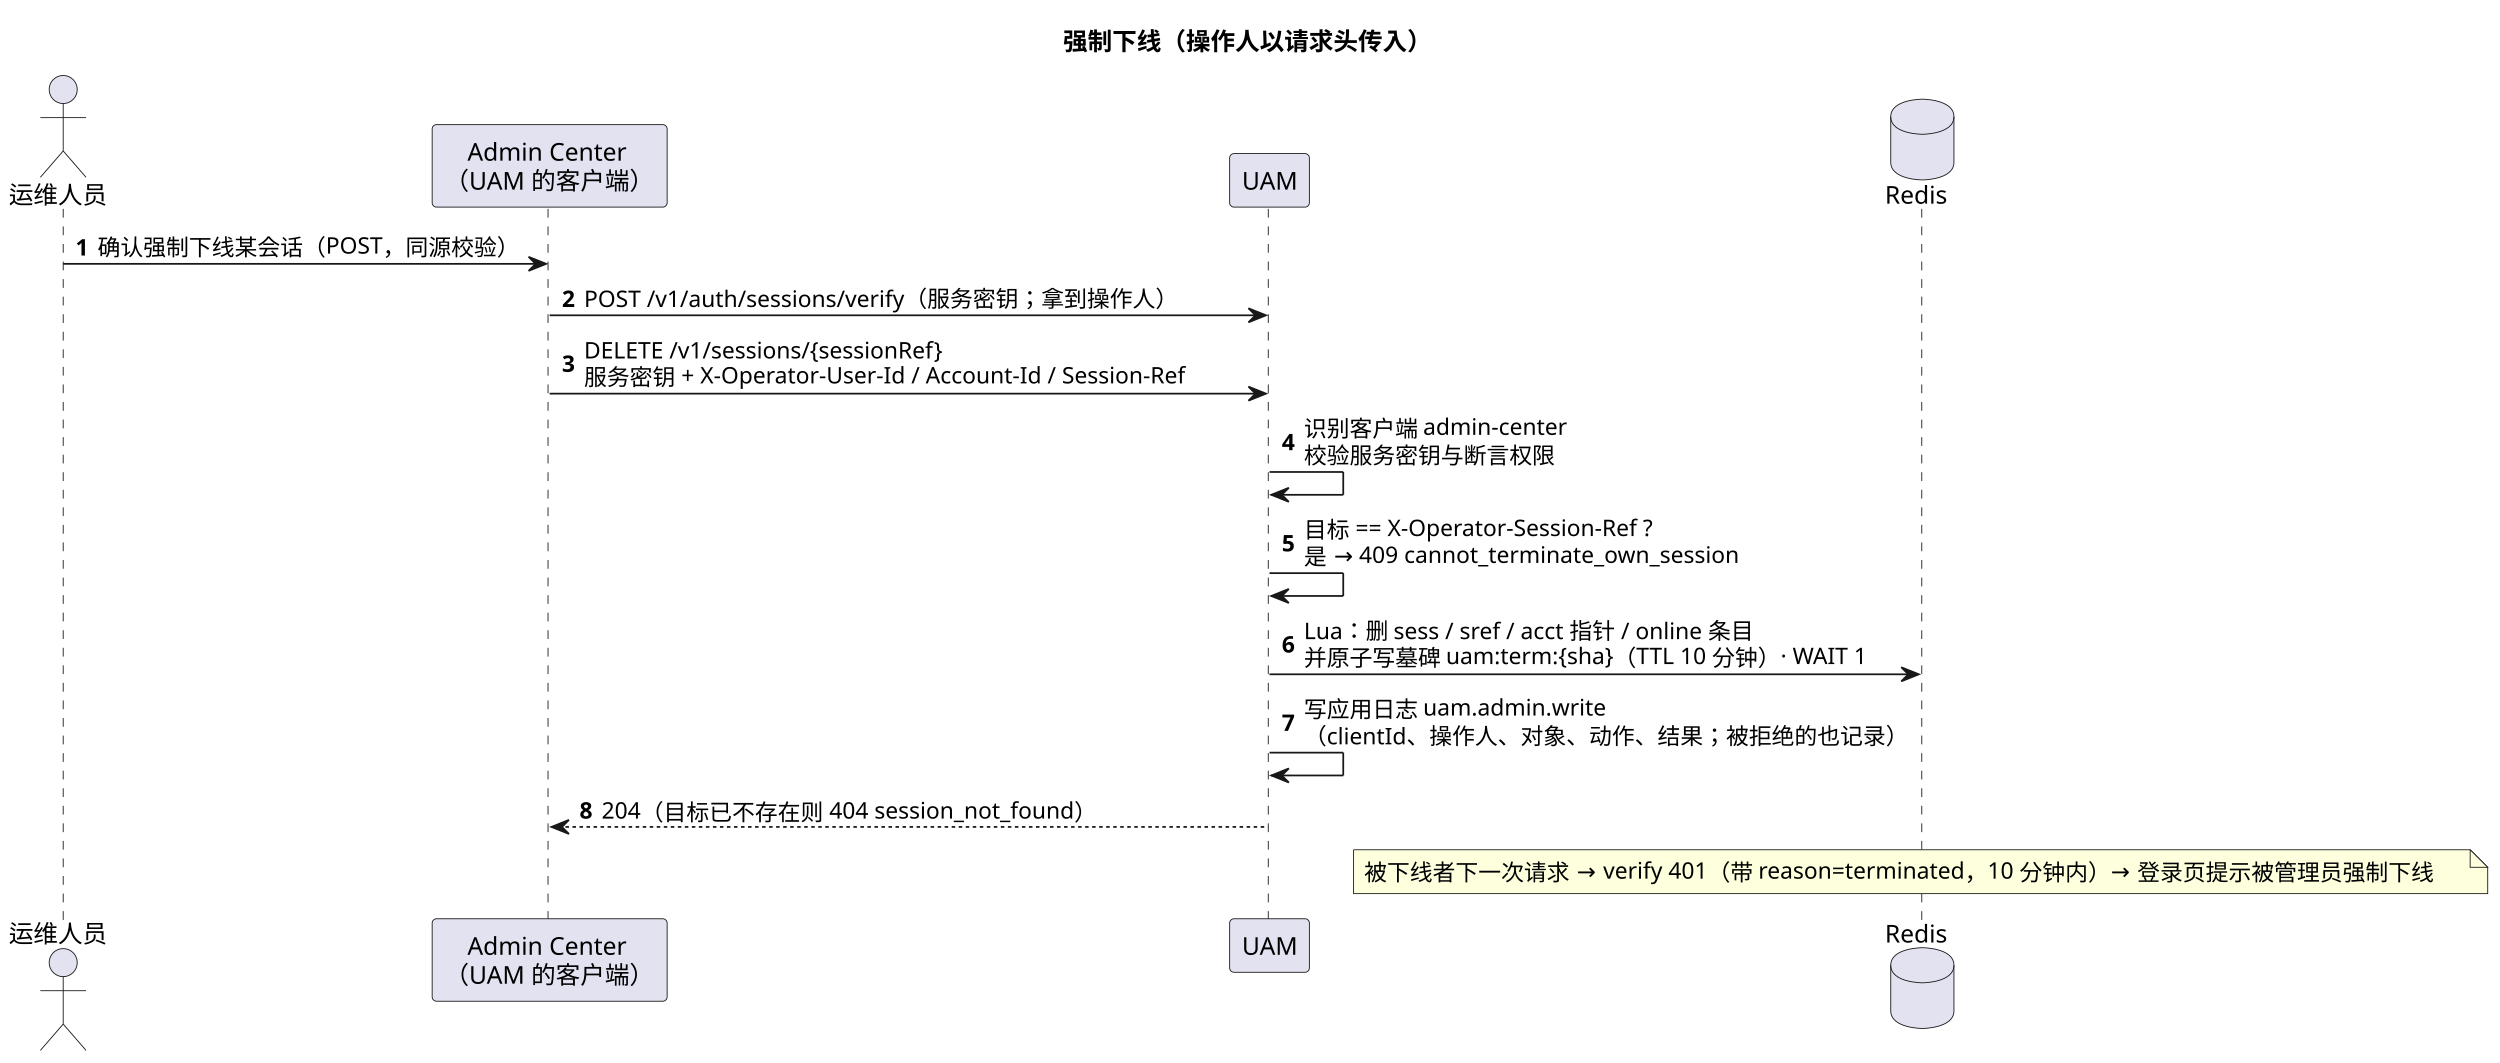
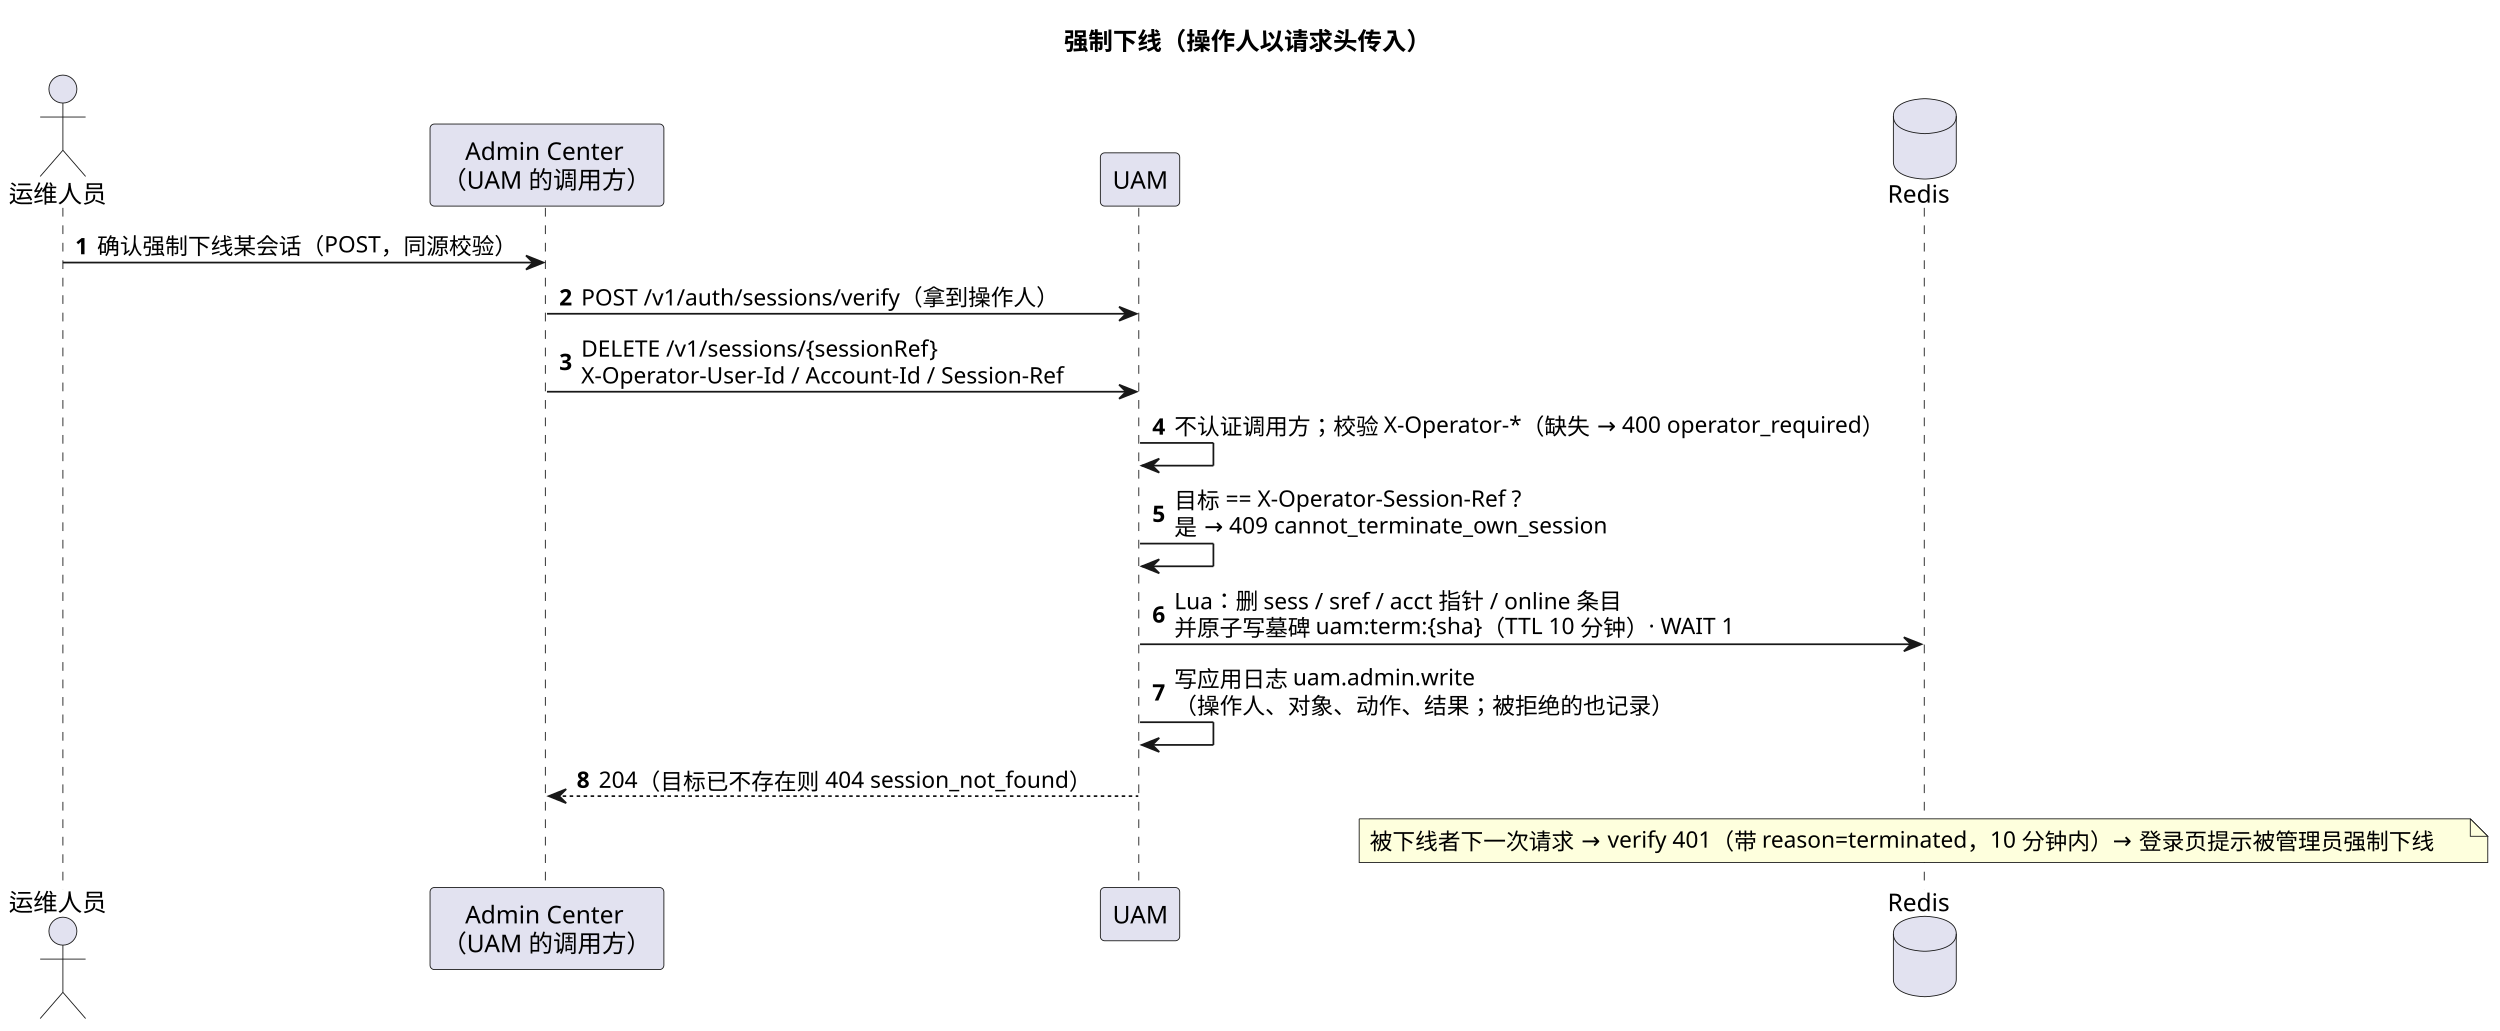
- <svg xmlns="http://www.w3.org/2000/svg" contentStyleType="text/css" data-diagram-type="SEQUENCE" height="605px" preserveAspectRatio="none" style="width:1424px;height:605px;background:#FFFFFF;" version="1.1" viewBox="0 0 1424 605" width="1424px" zoomAndPan="magnify">
+ <svg xmlns="http://www.w3.org/2000/svg" contentStyleType="text/css" data-diagram-type="SEQUENCE" height="590px" preserveAspectRatio="none" style="width:1431px;height:590px;background:#FFFFFF;" version="1.1" viewBox="0 0 1431 590" width="1431px" zoomAndPan="magnify">
  <defs />
  <g>
-     <text fill="#000000" font-family="sans-serif" font-size="14" font-weight="bold" lengthAdjust="spacing" textLength="210" x="605.505" y="28.535">强制下线（操作人以请求头传入）</text>
+     <text fill="#000000" font-family="sans-serif" font-size="14" font-weight="bold" lengthAdjust="spacing" textLength="210" x="609.005" y="28.535">强制下线（操作人以请求头传入）</text>
    <g>
-       <rect fill="#000000" fill-opacity="0" height="405.348" width="8" x="32" y="118.977" />
-       <line style="stroke:#181818;stroke-width:0.5;stroke-dasharray:5,5;" x1="36" x2="36" y1="118.977" y2="524.324" />
+       <rect fill="#000000" fill-opacity="0" height="390.037" width="8" x="32" y="118.977" />
+       <line style="stroke:#181818;stroke-width:0.5;stroke-dasharray:5,5;" x1="36" x2="36" y1="118.977" y2="509.014" />
    </g>
    <g>
-       <rect fill="#000000" fill-opacity="0" height="405.348" width="8" x="309.082" y="118.977" />
-       <line style="stroke:#181818;stroke-width:0.5;stroke-dasharray:5,5;" x1="312.158" x2="312.158" y1="118.977" y2="524.324" />
+       <rect fill="#000000" fill-opacity="0" height="390.037" width="8" x="309.082" y="118.977" />
+       <line style="stroke:#181818;stroke-width:0.5;stroke-dasharray:5,5;" x1="312.158" x2="312.158" y1="118.977" y2="509.014" />
    </g>
    <g>
-       <rect fill="#000000" fill-opacity="0" height="405.348" width="8" x="719.116" y="118.977" />
-       <line style="stroke:#181818;stroke-width:0.5;stroke-dasharray:5,5;" x1="722.407" x2="722.407" y1="118.977" y2="524.324" />
+       <rect fill="#000000" fill-opacity="0" height="390.037" width="8" x="648.555" y="118.977" />
+       <line style="stroke:#181818;stroke-width:0.5;stroke-dasharray:5,5;" x1="651.846" x2="651.846" y1="118.977" y2="509.014" />
    </g>
    <g>
-       <rect fill="#000000" fill-opacity="0" height="405.348" width="8" x="1090.966" y="118.977" />
-       <line style="stroke:#181818;stroke-width:0.5;stroke-dasharray:5,5;" x1="1094.642" x2="1094.642" y1="118.977" y2="524.324" />
+       <rect fill="#000000" fill-opacity="0" height="390.037" width="8" x="1097.771" y="118.977" />
+       <line style="stroke:#181818;stroke-width:0.5;stroke-dasharray:5,5;" x1="1101.447" x2="1101.447" y1="118.977" y2="509.014" />
    </g>
    <g class="participant participant-head" data-participant="O">
      <text fill="#000000" font-family="sans-serif" font-size="14" lengthAdjust="spacing" textLength="56" x="5" y="116.023">运维人员</text>
      <ellipse cx="36" cy="50.988" fill="#E2E2F0" rx="8" ry="8" style="stroke:#181818;stroke-width:0.5;" />
      <path d="M36,58.988 L36,85.988 M23,66.988 L49,66.988 M36,85.988 L23,100.988 M36,85.988 L49,100.988" fill="none" style="stroke:#181818;stroke-width:0.5;" />
    </g>
    <g class="participant participant-tail" data-participant="O">
-       <text fill="#000000" font-family="sans-serif" font-size="14" lengthAdjust="spacing" textLength="56" x="5" y="536.859">运维人员</text>
-       <ellipse cx="36" cy="548.312" fill="#E2E2F0" rx="8" ry="8" style="stroke:#181818;stroke-width:0.5;" />
-       <path d="M36,556.312 L36,583.312 M23,564.312 L49,564.312 M36,583.312 L23,598.312 M36,583.312 L49,598.312" fill="none" style="stroke:#181818;stroke-width:0.5;" />
+       <text fill="#000000" font-family="sans-serif" font-size="14" lengthAdjust="spacing" textLength="56" x="5" y="521.549">运维人员</text>
+       <ellipse cx="36" cy="533.002" fill="#E2E2F0" rx="8" ry="8" style="stroke:#181818;stroke-width:0.5;" />
+       <path d="M36,541.002 L36,568.002 M23,549.002 L49,549.002 M36,568.002 L23,583.002 M36,568.002 L49,583.002" fill="none" style="stroke:#181818;stroke-width:0.5;" />
    </g>
    <g class="participant participant-head" data-participant="AC">
      <rect fill="#E2E2F0" height="46.977" rx="2.5" ry="2.5" style="stroke:#181818;stroke-width:0.5;" width="133.848" x="246.158" y="71" />
      <text fill="#000000" font-family="sans-serif" font-size="14" lengthAdjust="spacing" textLength="93.645" x="266.259" y="91.535">Admin Center</text>
-       <text fill="#000000" font-family="sans-serif" font-size="14" lengthAdjust="spacing" textLength="119.848" x="253.158" y="108.023">（UAM 的客户端）</text>
+       <text fill="#000000" font-family="sans-serif" font-size="14" lengthAdjust="spacing" textLength="119.848" x="253.158" y="108.023">（UAM 的调用方）</text>
    </g>
    <g class="participant participant-tail" data-participant="AC">
-       <rect fill="#E2E2F0" height="46.977" rx="2.5" ry="2.5" style="stroke:#181818;stroke-width:0.5;" width="133.848" x="246.158" y="523.324" />
-       <text fill="#000000" font-family="sans-serif" font-size="14" lengthAdjust="spacing" textLength="93.645" x="266.259" y="543.859">Admin Center</text>
-       <text fill="#000000" font-family="sans-serif" font-size="14" lengthAdjust="spacing" textLength="119.848" x="253.158" y="560.348">（UAM 的客户端）</text>
+       <rect fill="#E2E2F0" height="46.977" rx="2.5" ry="2.5" style="stroke:#181818;stroke-width:0.5;" width="133.848" x="246.158" y="508.014" />
+       <text fill="#000000" font-family="sans-serif" font-size="14" lengthAdjust="spacing" textLength="93.645" x="266.259" y="528.549">Admin Center</text>
+       <text fill="#000000" font-family="sans-serif" font-size="14" lengthAdjust="spacing" textLength="119.848" x="253.158" y="545.037">（UAM 的调用方）</text>
    </g>
    <g class="participant participant-head" data-participant="U">
-       <rect fill="#E2E2F0" height="30.488" rx="2.5" ry="2.5" style="stroke:#181818;stroke-width:0.5;" width="45.418" x="700.407" y="87.488" />
-       <text fill="#000000" font-family="sans-serif" font-size="14" lengthAdjust="spacing" textLength="31.418" x="707.407" y="108.023">UAM</text>
+       <rect fill="#E2E2F0" height="30.488" rx="2.5" ry="2.5" style="stroke:#181818;stroke-width:0.5;" width="45.418" x="629.846" y="87.488" />
+       <text fill="#000000" font-family="sans-serif" font-size="14" lengthAdjust="spacing" textLength="31.418" x="636.846" y="108.023">UAM</text>
    </g>
    <g class="participant participant-tail" data-participant="U">
-       <rect fill="#E2E2F0" height="30.488" rx="2.5" ry="2.5" style="stroke:#181818;stroke-width:0.5;" width="45.418" x="700.407" y="523.324" />
-       <text fill="#000000" font-family="sans-serif" font-size="14" lengthAdjust="spacing" textLength="31.418" x="707.407" y="543.859">UAM</text>
+       <rect fill="#E2E2F0" height="30.488" rx="2.5" ry="2.5" style="stroke:#181818;stroke-width:0.5;" width="45.418" x="629.846" y="508.014" />
+       <text fill="#000000" font-family="sans-serif" font-size="14" lengthAdjust="spacing" textLength="31.418" x="636.846" y="528.549">UAM</text>
    </g>
    <g class="participant participant-head" data-participant="R">
-       <text fill="#000000" font-family="sans-serif" font-size="14" lengthAdjust="spacing" textLength="36.648" x="1073.642" y="116.023">Redis</text>
-       <path d="M1076.966,66.488 C1076.966,56.488 1094.966,56.488 1094.966,56.488 C1094.966,56.488 1112.966,56.488 1112.966,66.488 L1112.966,92.488 C1112.966,102.488 1094.966,102.488 1094.966,102.488 C1094.966,102.488 1076.966,102.488 1076.966,92.488 L1076.966,66.488" fill="#E2E2F0" style="stroke:#181818;stroke-width:0.5;" />
-       <path d="M1076.966,66.488 C1076.966,76.488 1094.966,76.488 1094.966,76.488 C1094.966,76.488 1112.966,76.488 1112.966,66.488" fill="none" style="stroke:#181818;stroke-width:0.5;" />
+       <text fill="#000000" font-family="sans-serif" font-size="14" lengthAdjust="spacing" textLength="36.648" x="1080.447" y="116.023">Redis</text>
+       <path d="M1083.771,66.488 C1083.771,56.488 1101.771,56.488 1101.771,56.488 C1101.771,56.488 1119.771,56.488 1119.771,66.488 L1119.771,92.488 C1119.771,102.488 1101.771,102.488 1101.771,102.488 C1101.771,102.488 1083.771,102.488 1083.771,92.488 L1083.771,66.488" fill="#E2E2F0" style="stroke:#181818;stroke-width:0.5;" />
+       <path d="M1083.771,66.488 C1083.771,76.488 1101.771,76.488 1101.771,76.488 C1101.771,76.488 1119.771,76.488 1119.771,66.488" fill="none" style="stroke:#181818;stroke-width:0.5;" />
    </g>
    <g class="participant participant-tail" data-participant="R">
-       <text fill="#000000" font-family="sans-serif" font-size="14" lengthAdjust="spacing" textLength="36.648" x="1073.642" y="536.859">Redis</text>
-       <path d="M1076.966,549.812 C1076.966,539.812 1094.966,539.812 1094.966,539.812 C1094.966,539.812 1112.966,539.812 1112.966,549.812 L1112.966,575.812 C1112.966,585.812 1094.966,585.812 1094.966,585.812 C1094.966,585.812 1076.966,585.812 1076.966,575.812 L1076.966,549.812" fill="#E2E2F0" style="stroke:#181818;stroke-width:0.5;" />
-       <path d="M1076.966,549.812 C1076.966,559.812 1094.966,559.812 1094.966,559.812 C1094.966,559.812 1112.966,559.812 1112.966,549.812" fill="none" style="stroke:#181818;stroke-width:0.5;" />
+       <text fill="#000000" font-family="sans-serif" font-size="14" lengthAdjust="spacing" textLength="36.648" x="1080.447" y="521.549">Redis</text>
+       <path d="M1083.771,534.502 C1083.771,524.502 1101.771,524.502 1101.771,524.502 C1101.771,524.502 1119.771,524.502 1119.771,534.502 L1119.771,560.502 C1119.771,570.502 1101.771,570.502 1101.771,570.502 C1101.771,570.502 1083.771,570.502 1083.771,560.502 L1083.771,534.502" fill="#E2E2F0" style="stroke:#181818;stroke-width:0.5;" />
+       <path d="M1083.771,534.502 C1083.771,544.502 1101.771,544.502 1101.771,544.502 C1101.771,544.502 1119.771,544.502 1119.771,534.502" fill="none" style="stroke:#181818;stroke-width:0.5;" />
    </g>
    <g class="message" data-participant-1="O" data-participant-2="AC">
      <polygon fill="#181818" points="301.082,146.287,311.082,150.287,301.082,154.287,305.082,150.287" style="stroke:#181818;stroke-width:1;" />
      <line style="stroke:#181818;stroke-width:1;" x1="36" x2="307.082" y1="150.287" y2="150.287" />
      <text fill="#000000" font-family="sans-serif" font-size="13" font-weight="bold" lengthAdjust="spacing" textLength="8.576" x="43" y="145.545">1</text>
      <text fill="#000000" font-family="sans-serif" font-size="13" lengthAdjust="spacing" textLength="240.506" x="55.576" y="145.545">确认强制下线某会话（POST，同源校验）</text>
    </g>
    <g class="message" data-participant-1="AC" data-participant-2="U">
-       <polygon fill="#181818" points="711.116,175.598,721.116,179.598,711.116,183.598,715.116,179.598" style="stroke:#181818;stroke-width:1;" />
-       <line style="stroke:#181818;stroke-width:1;" x1="313.082" x2="717.116" y1="179.598" y2="179.598" />
+       <polygon fill="#181818" points="640.555,175.598,650.555,179.598,640.555,183.598,644.555,179.598" style="stroke:#181818;stroke-width:1;" />
+       <line style="stroke:#181818;stroke-width:1;" x1="313.082" x2="646.555" y1="179.598" y2="179.598" />
      <text fill="#000000" font-family="sans-serif" font-size="13" font-weight="bold" lengthAdjust="spacing" textLength="8.576" x="320.082" y="174.856">2</text>
-       <text fill="#000000" font-family="sans-serif" font-size="13" lengthAdjust="spacing" textLength="351.197" x="332.658" y="174.856">POST /v1/auth/sessions/verify（服务密钥；拿到操作人）</text>
+       <text fill="#000000" font-family="sans-serif" font-size="13" lengthAdjust="spacing" textLength="286.197" x="332.658" y="174.856">POST /v1/auth/sessions/verify（拿到操作人）</text>
    </g>
    <g class="message" data-participant-1="AC" data-participant-2="U">
-       <polygon fill="#181818" points="711.116,220.219,721.116,224.219,711.116,228.219,715.116,224.219" style="stroke:#181818;stroke-width:1;" />
-       <line style="stroke:#181818;stroke-width:1;" x1="313.082" x2="717.116" y1="224.219" y2="224.219" />
+       <polygon fill="#181818" points="640.555,220.219,650.555,224.219,640.555,228.219,644.555,224.219" style="stroke:#181818;stroke-width:1;" />
+       <line style="stroke:#181818;stroke-width:1;" x1="313.082" x2="646.555" y1="224.219" y2="224.219" />
      <text fill="#000000" font-family="sans-serif" font-size="13" font-weight="bold" lengthAdjust="spacing" textLength="8.576" x="320.082" y="211.821">3</text>
      <text fill="#000000" font-family="sans-serif" font-size="13" lengthAdjust="spacing" textLength="214.735" x="332.658" y="204.166">DELETE /v1/sessions/{sessionRef}</text>
-       <text fill="#000000" font-family="sans-serif" font-size="13" lengthAdjust="spacing" textLength="373.458" x="332.658" y="219.477">服务密钥 + X-Operator-User-Id / Account-Id / Session-Ref</text>
+       <text fill="#000000" font-family="sans-serif" font-size="13" lengthAdjust="spacing" textLength="302.897" x="332.658" y="219.477">X-Operator-User-Id / Account-Id / Session-Ref</text>
    </g>
    <g class="message" data-participant-1="U" data-participant-2="U">
-       <line style="stroke:#181818;stroke-width:1;" x1="723.116" x2="765.116" y1="268.84" y2="268.84" />
-       <line style="stroke:#181818;stroke-width:1;" x1="765.116" x2="765.116" y1="268.84" y2="281.84" />
-       <line style="stroke:#181818;stroke-width:1;" x1="724.116" x2="765.116" y1="281.84" y2="281.84" />
-       <polygon fill="#181818" points="734.116,277.84,724.116,281.84,734.116,285.84,730.116,281.84" style="stroke:#181818;stroke-width:1;" />
-       <text fill="#000000" font-family="sans-serif" font-size="13" font-weight="bold" lengthAdjust="spacing" textLength="8.576" x="730.116" y="256.442">4</text>
-       <text fill="#000000" font-family="sans-serif" font-size="13" lengthAdjust="spacing" textLength="155.352" x="742.691" y="248.787">识别客户端 admin-center</text>
-       <text fill="#000000" font-family="sans-serif" font-size="13" lengthAdjust="spacing" textLength="143" x="742.691" y="264.098">校验服务密钥与断言权限</text>
+       <line style="stroke:#181818;stroke-width:1;" x1="652.555" x2="694.555" y1="253.529" y2="253.529" />
+       <line style="stroke:#181818;stroke-width:1;" x1="694.555" x2="694.555" y1="253.529" y2="266.529" />
+       <line style="stroke:#181818;stroke-width:1;" x1="653.555" x2="694.555" y1="266.529" y2="266.529" />
+       <polygon fill="#181818" points="663.555,262.529,653.555,266.529,663.555,270.529,659.555,266.529" style="stroke:#181818;stroke-width:1;" />
+       <text fill="#000000" font-family="sans-serif" font-size="13" font-weight="bold" lengthAdjust="spacing" textLength="8.576" x="659.555" y="248.787">4</text>
+       <text fill="#000000" font-family="sans-serif" font-size="13" lengthAdjust="spacing" textLength="422.64" x="672.131" y="248.787">不认证调用方；校验 X-Operator-*（缺失 → 400 operator_required）</text>
    </g>
    <g class="message" data-participant-1="U" data-participant-2="U">
-       <line style="stroke:#181818;stroke-width:1;" x1="723.116" x2="765.116" y1="326.461" y2="326.461" />
-       <line style="stroke:#181818;stroke-width:1;" x1="765.116" x2="765.116" y1="326.461" y2="339.461" />
-       <line style="stroke:#181818;stroke-width:1;" x1="724.116" x2="765.116" y1="339.461" y2="339.461" />
-       <polygon fill="#181818" points="734.116,335.461,724.116,339.461,734.116,343.461,730.116,339.461" style="stroke:#181818;stroke-width:1;" />
-       <text fill="#000000" font-family="sans-serif" font-size="13" font-weight="bold" lengthAdjust="spacing" textLength="8.576" x="730.116" y="314.063">5</text>
-       <text fill="#000000" font-family="sans-serif" font-size="13" lengthAdjust="spacing" textLength="218.937" x="742.691" y="306.408">目标 == X-Operator-Session-Ref ?</text>
-       <text fill="#000000" font-family="sans-serif" font-size="13" lengthAdjust="spacing" textLength="258.997" x="742.691" y="321.719">是 → 409 cannot_terminate_own_session</text>
+       <line style="stroke:#181818;stroke-width:1;" x1="652.555" x2="694.555" y1="311.15" y2="311.15" />
+       <line style="stroke:#181818;stroke-width:1;" x1="694.555" x2="694.555" y1="311.15" y2="324.15" />
+       <line style="stroke:#181818;stroke-width:1;" x1="653.555" x2="694.555" y1="324.15" y2="324.15" />
+       <polygon fill="#181818" points="663.555,320.15,653.555,324.15,663.555,328.15,659.555,324.15" style="stroke:#181818;stroke-width:1;" />
+       <text fill="#000000" font-family="sans-serif" font-size="13" font-weight="bold" lengthAdjust="spacing" textLength="8.576" x="659.555" y="298.753">5</text>
+       <text fill="#000000" font-family="sans-serif" font-size="13" lengthAdjust="spacing" textLength="218.937" x="672.131" y="291.098">目标 == X-Operator-Session-Ref ?</text>
+       <text fill="#000000" font-family="sans-serif" font-size="13" lengthAdjust="spacing" textLength="258.997" x="672.131" y="306.408">是 → 409 cannot_terminate_own_session</text>
    </g>
    <g class="message" data-participant-1="U" data-participant-2="R">
-       <polygon fill="#181818" points="1082.966,380.082,1092.966,384.082,1082.966,388.082,1086.966,384.082" style="stroke:#181818;stroke-width:1;" />
-       <line style="stroke:#181818;stroke-width:1;" x1="723.116" x2="1088.966" y1="384.082" y2="384.082" />
-       <text fill="#000000" font-family="sans-serif" font-size="13" font-weight="bold" lengthAdjust="spacing" textLength="8.576" x="730.116" y="371.685">6</text>
-       <text fill="#000000" font-family="sans-serif" font-size="13" lengthAdjust="spacing" textLength="272.981" x="742.691" y="364.029">Lua：删 sess / sref / acct 指针 / online 条目</text>
-       <text fill="#000000" font-family="sans-serif" font-size="13" lengthAdjust="spacing" textLength="330.269" x="742.691" y="379.34">并原子写墓碑 uam:term:{sha}（TTL 10 分钟）· WAIT 1</text>
+       <polygon fill="#181818" points="1089.771,364.772,1099.771,368.772,1089.771,372.772,1093.771,368.772" style="stroke:#181818;stroke-width:1;" />
+       <line style="stroke:#181818;stroke-width:1;" x1="652.555" x2="1095.771" y1="368.772" y2="368.772" />
+       <text fill="#000000" font-family="sans-serif" font-size="13" font-weight="bold" lengthAdjust="spacing" textLength="8.576" x="659.555" y="356.374">6</text>
+       <text fill="#000000" font-family="sans-serif" font-size="13" lengthAdjust="spacing" textLength="272.981" x="672.131" y="348.719">Lua：删 sess / sref / acct 指针 / online 条目</text>
+       <text fill="#000000" font-family="sans-serif" font-size="13" lengthAdjust="spacing" textLength="330.269" x="672.131" y="364.029">并原子写墓碑 uam:term:{sha}（TTL 10 分钟）· WAIT 1</text>
    </g>
    <g class="message" data-participant-1="U" data-participant-2="U">
-       <line style="stroke:#181818;stroke-width:1;" x1="723.116" x2="765.116" y1="428.703" y2="428.703" />
-       <line style="stroke:#181818;stroke-width:1;" x1="765.116" x2="765.116" y1="428.703" y2="441.703" />
-       <line style="stroke:#181818;stroke-width:1;" x1="724.116" x2="765.116" y1="441.703" y2="441.703" />
-       <polygon fill="#181818" points="734.116,437.703,724.116,441.703,734.116,445.703,730.116,441.703" style="stroke:#181818;stroke-width:1;" />
-       <text fill="#000000" font-family="sans-serif" font-size="13" font-weight="bold" lengthAdjust="spacing" textLength="8.576" x="730.116" y="416.306">7</text>
-       <text fill="#000000" font-family="sans-serif" font-size="13" lengthAdjust="spacing" textLength="175.246" x="742.691" y="408.65">写应用日志 uam.admin.write</text>
-       <text fill="#000000" font-family="sans-serif" font-size="13" lengthAdjust="spacing" textLength="345.274" x="742.691" y="423.961">（clientId、操作人、对象、动作、结果；被拒绝的也记录）</text>
+       <line style="stroke:#181818;stroke-width:1;" x1="652.555" x2="694.555" y1="413.393" y2="413.393" />
+       <line style="stroke:#181818;stroke-width:1;" x1="694.555" x2="694.555" y1="413.393" y2="426.393" />
+       <line style="stroke:#181818;stroke-width:1;" x1="653.555" x2="694.555" y1="426.393" y2="426.393" />
+       <polygon fill="#181818" points="663.555,422.393,653.555,426.393,663.555,430.393,659.555,426.393" style="stroke:#181818;stroke-width:1;" />
+       <text fill="#000000" font-family="sans-serif" font-size="13" font-weight="bold" lengthAdjust="spacing" textLength="8.576" x="659.555" y="400.995">7</text>
+       <text fill="#000000" font-family="sans-serif" font-size="13" lengthAdjust="spacing" textLength="175.246" x="672.131" y="393.34">写应用日志 uam.admin.write</text>
+       <text fill="#000000" font-family="sans-serif" font-size="13" lengthAdjust="spacing" textLength="286" x="672.131" y="408.65">（操作人、对象、动作、结果；被拒绝的也记录）</text>
    </g>
    <g class="message" data-participant-1="U" data-participant-2="AC">
-       <polygon fill="#181818" points="324.082,467.014,314.082,471.014,324.082,475.014,320.082,471.014" style="stroke:#181818;stroke-width:1;" />
-       <line style="stroke:#181818;stroke-width:1;stroke-dasharray:2,2;" x1="318.082" x2="722.116" y1="471.014" y2="471.014" />
-       <text fill="#000000" font-family="sans-serif" font-size="13" font-weight="bold" lengthAdjust="spacing" textLength="8.576" x="330.082" y="466.272">8</text>
-       <text fill="#000000" font-family="sans-serif" font-size="13" lengthAdjust="spacing" textLength="292.481" x="342.658" y="466.272">204（目标已不存在则 404 session_not_found）</text>
+       <polygon fill="#181818" points="324.082,451.703,314.082,455.703,324.082,459.703,320.082,455.703" style="stroke:#181818;stroke-width:1;" />
+       <line style="stroke:#181818;stroke-width:1;stroke-dasharray:2,2;" x1="318.082" x2="651.555" y1="455.703" y2="455.703" />
+       <text fill="#000000" font-family="sans-serif" font-size="13" font-weight="bold" lengthAdjust="spacing" textLength="8.576" x="330.082" y="450.961">8</text>
+       <text fill="#000000" font-family="sans-serif" font-size="13" lengthAdjust="spacing" textLength="292.481" x="342.658" y="450.961">204（目标已不存在则 404 session_not_found）</text>
    </g>
-     <path d="M771,484.014 L771,509.014 L1417,509.014 L1417,494.014 L1407,484.014 L771,484.014" fill="#FEFFDD" style="stroke:#181818;stroke-width:0.5;" />
-     <path d="M1407,484.014 L1407,494.014 L1417,494.014 L1407,484.014" fill="#FEFFDD" style="stroke:#181818;stroke-width:0.5;" />
-     <text fill="#000000" font-family="sans-serif" font-size="13" lengthAdjust="spacing" textLength="625.009" x="777" y="501.582">被下线者下一次请求 → verify 401（带 reason=terminated，10 分钟内）→ 登录页提示被管理员强制下线</text>
+     <path d="M778,468.703 L778,493.703 L1424,493.703 L1424,478.703 L1414,468.703 L778,468.703" fill="#FEFFDD" style="stroke:#181818;stroke-width:0.5;" />
+     <path d="M1414,468.703 L1414,478.703 L1424,478.703 L1414,468.703" fill="#FEFFDD" style="stroke:#181818;stroke-width:0.5;" />
+     <text fill="#000000" font-family="sans-serif" font-size="13" lengthAdjust="spacing" textLength="625.009" x="784" y="486.272">被下线者下一次请求 → verify 401（带 reason=terminated，10 分钟内）→ 登录页提示被管理员强制下线</text>
  </g>
</svg>
